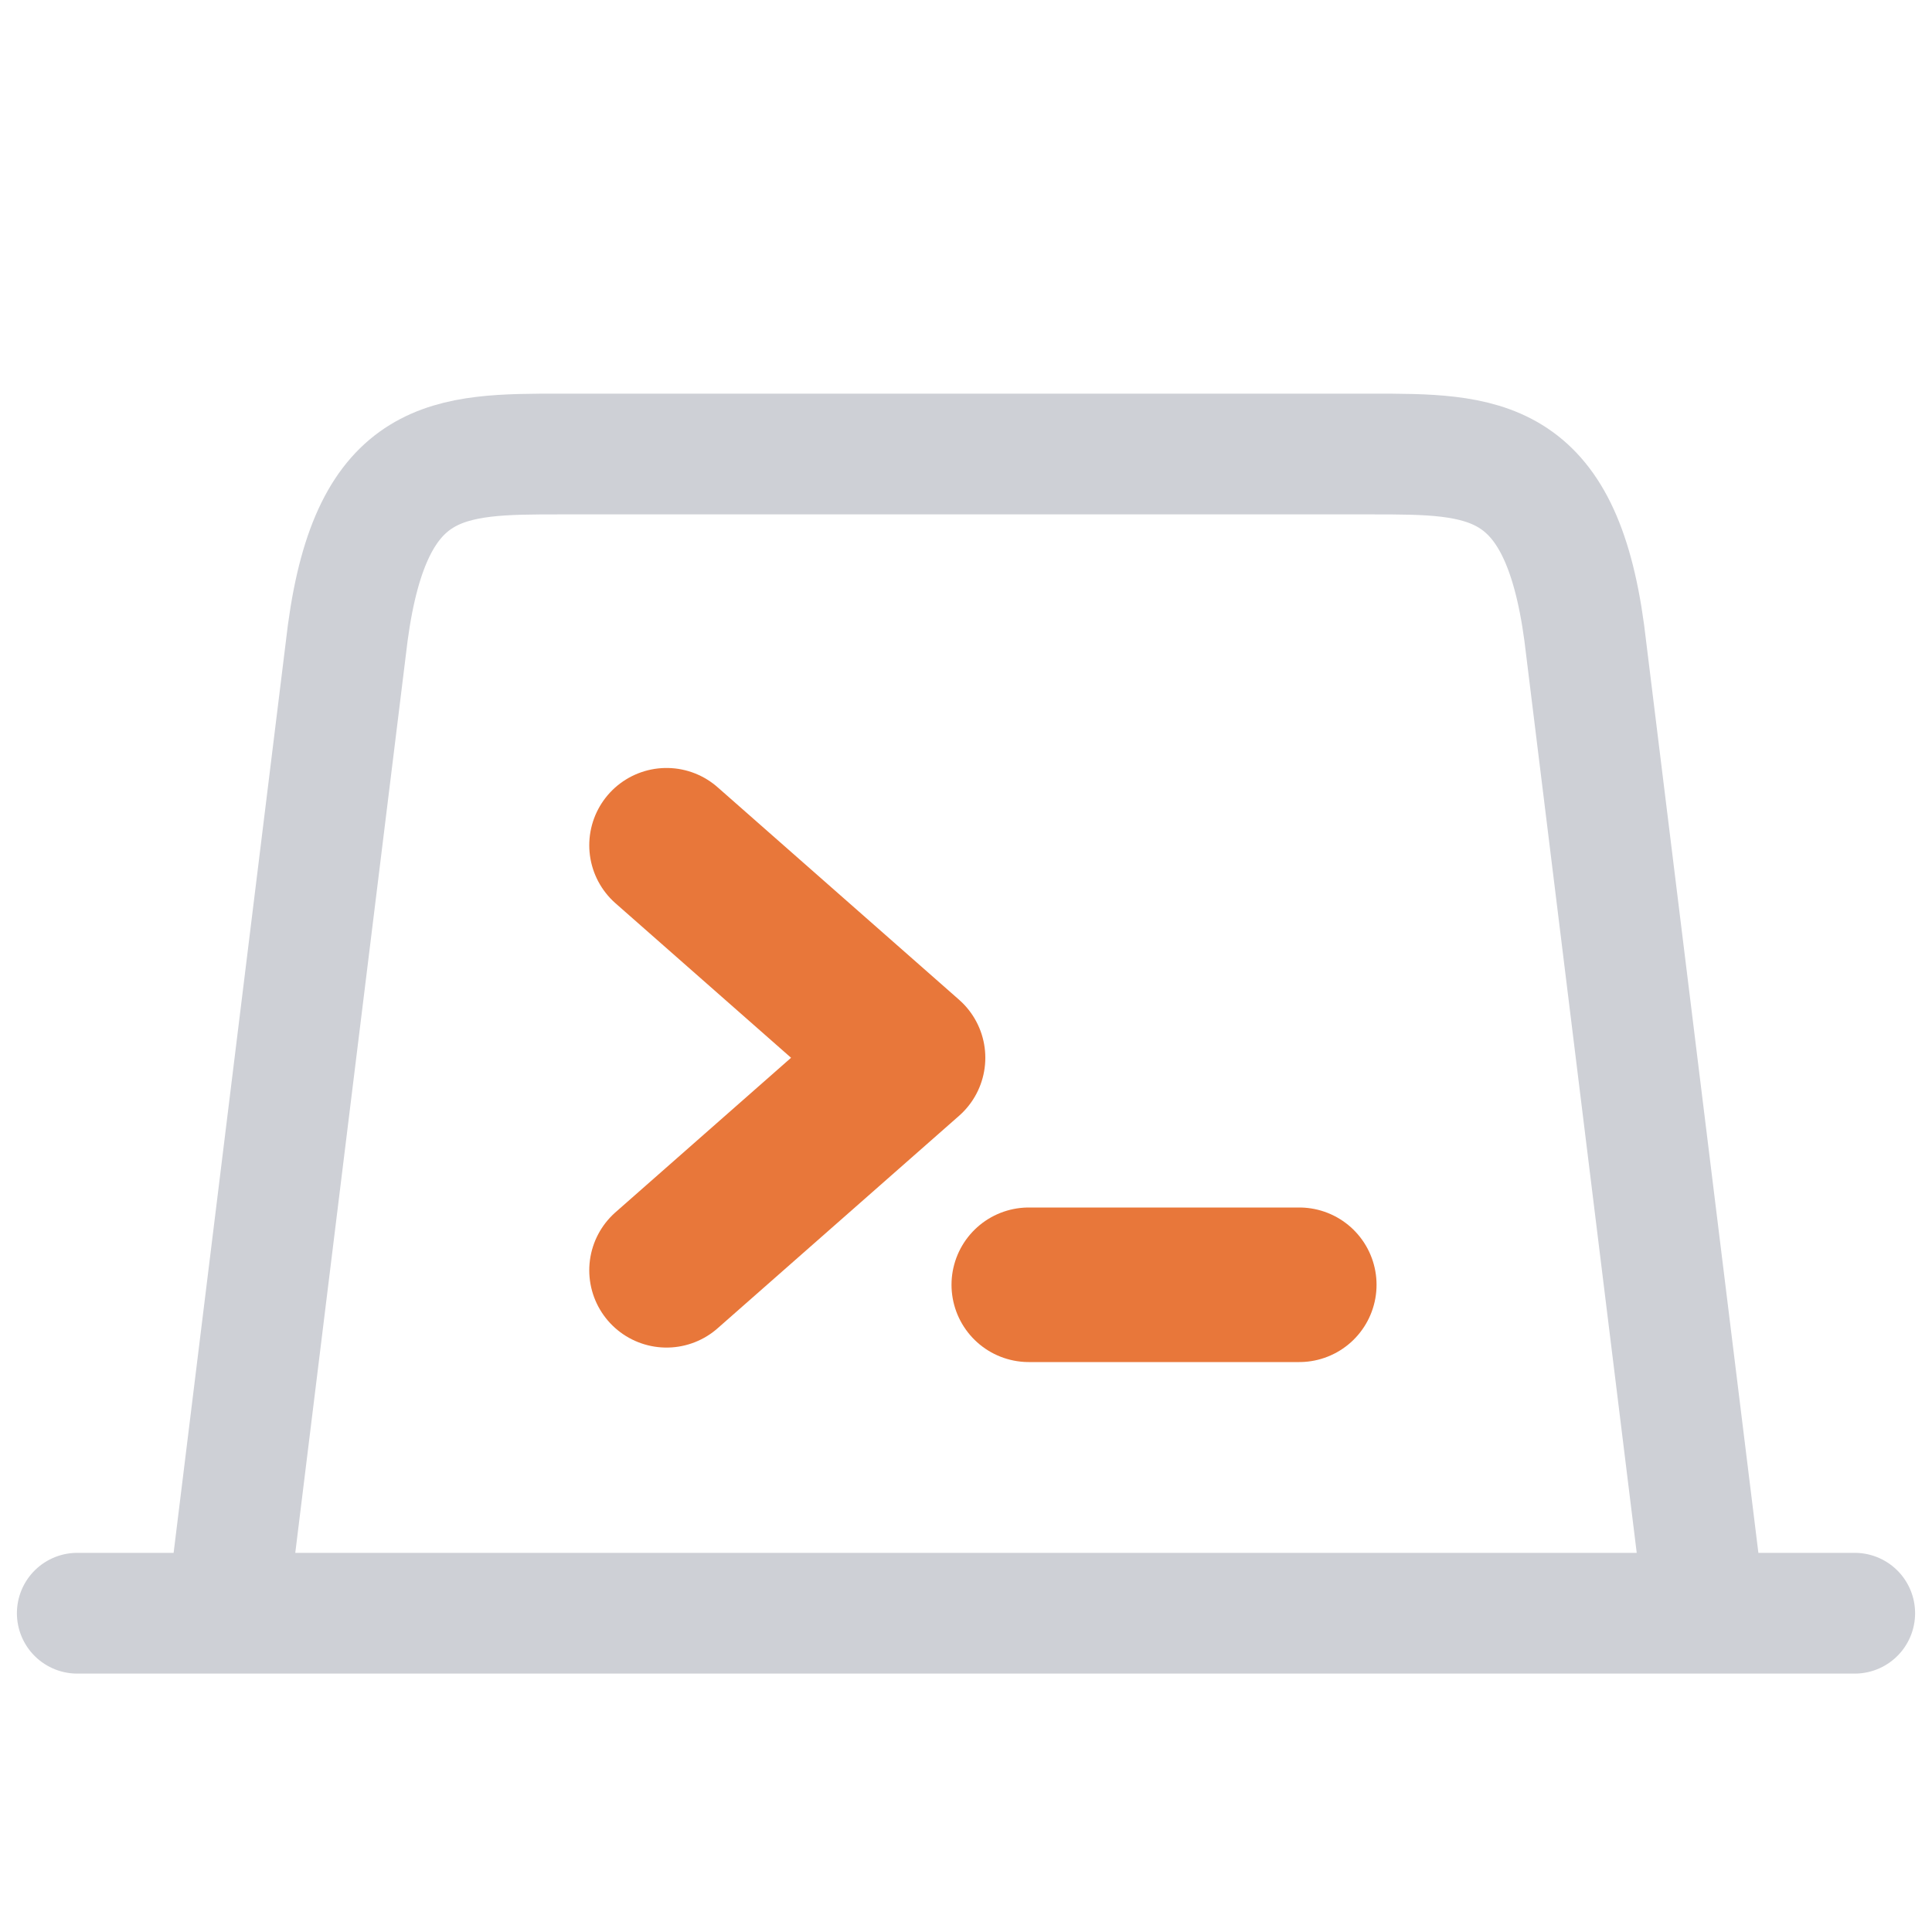
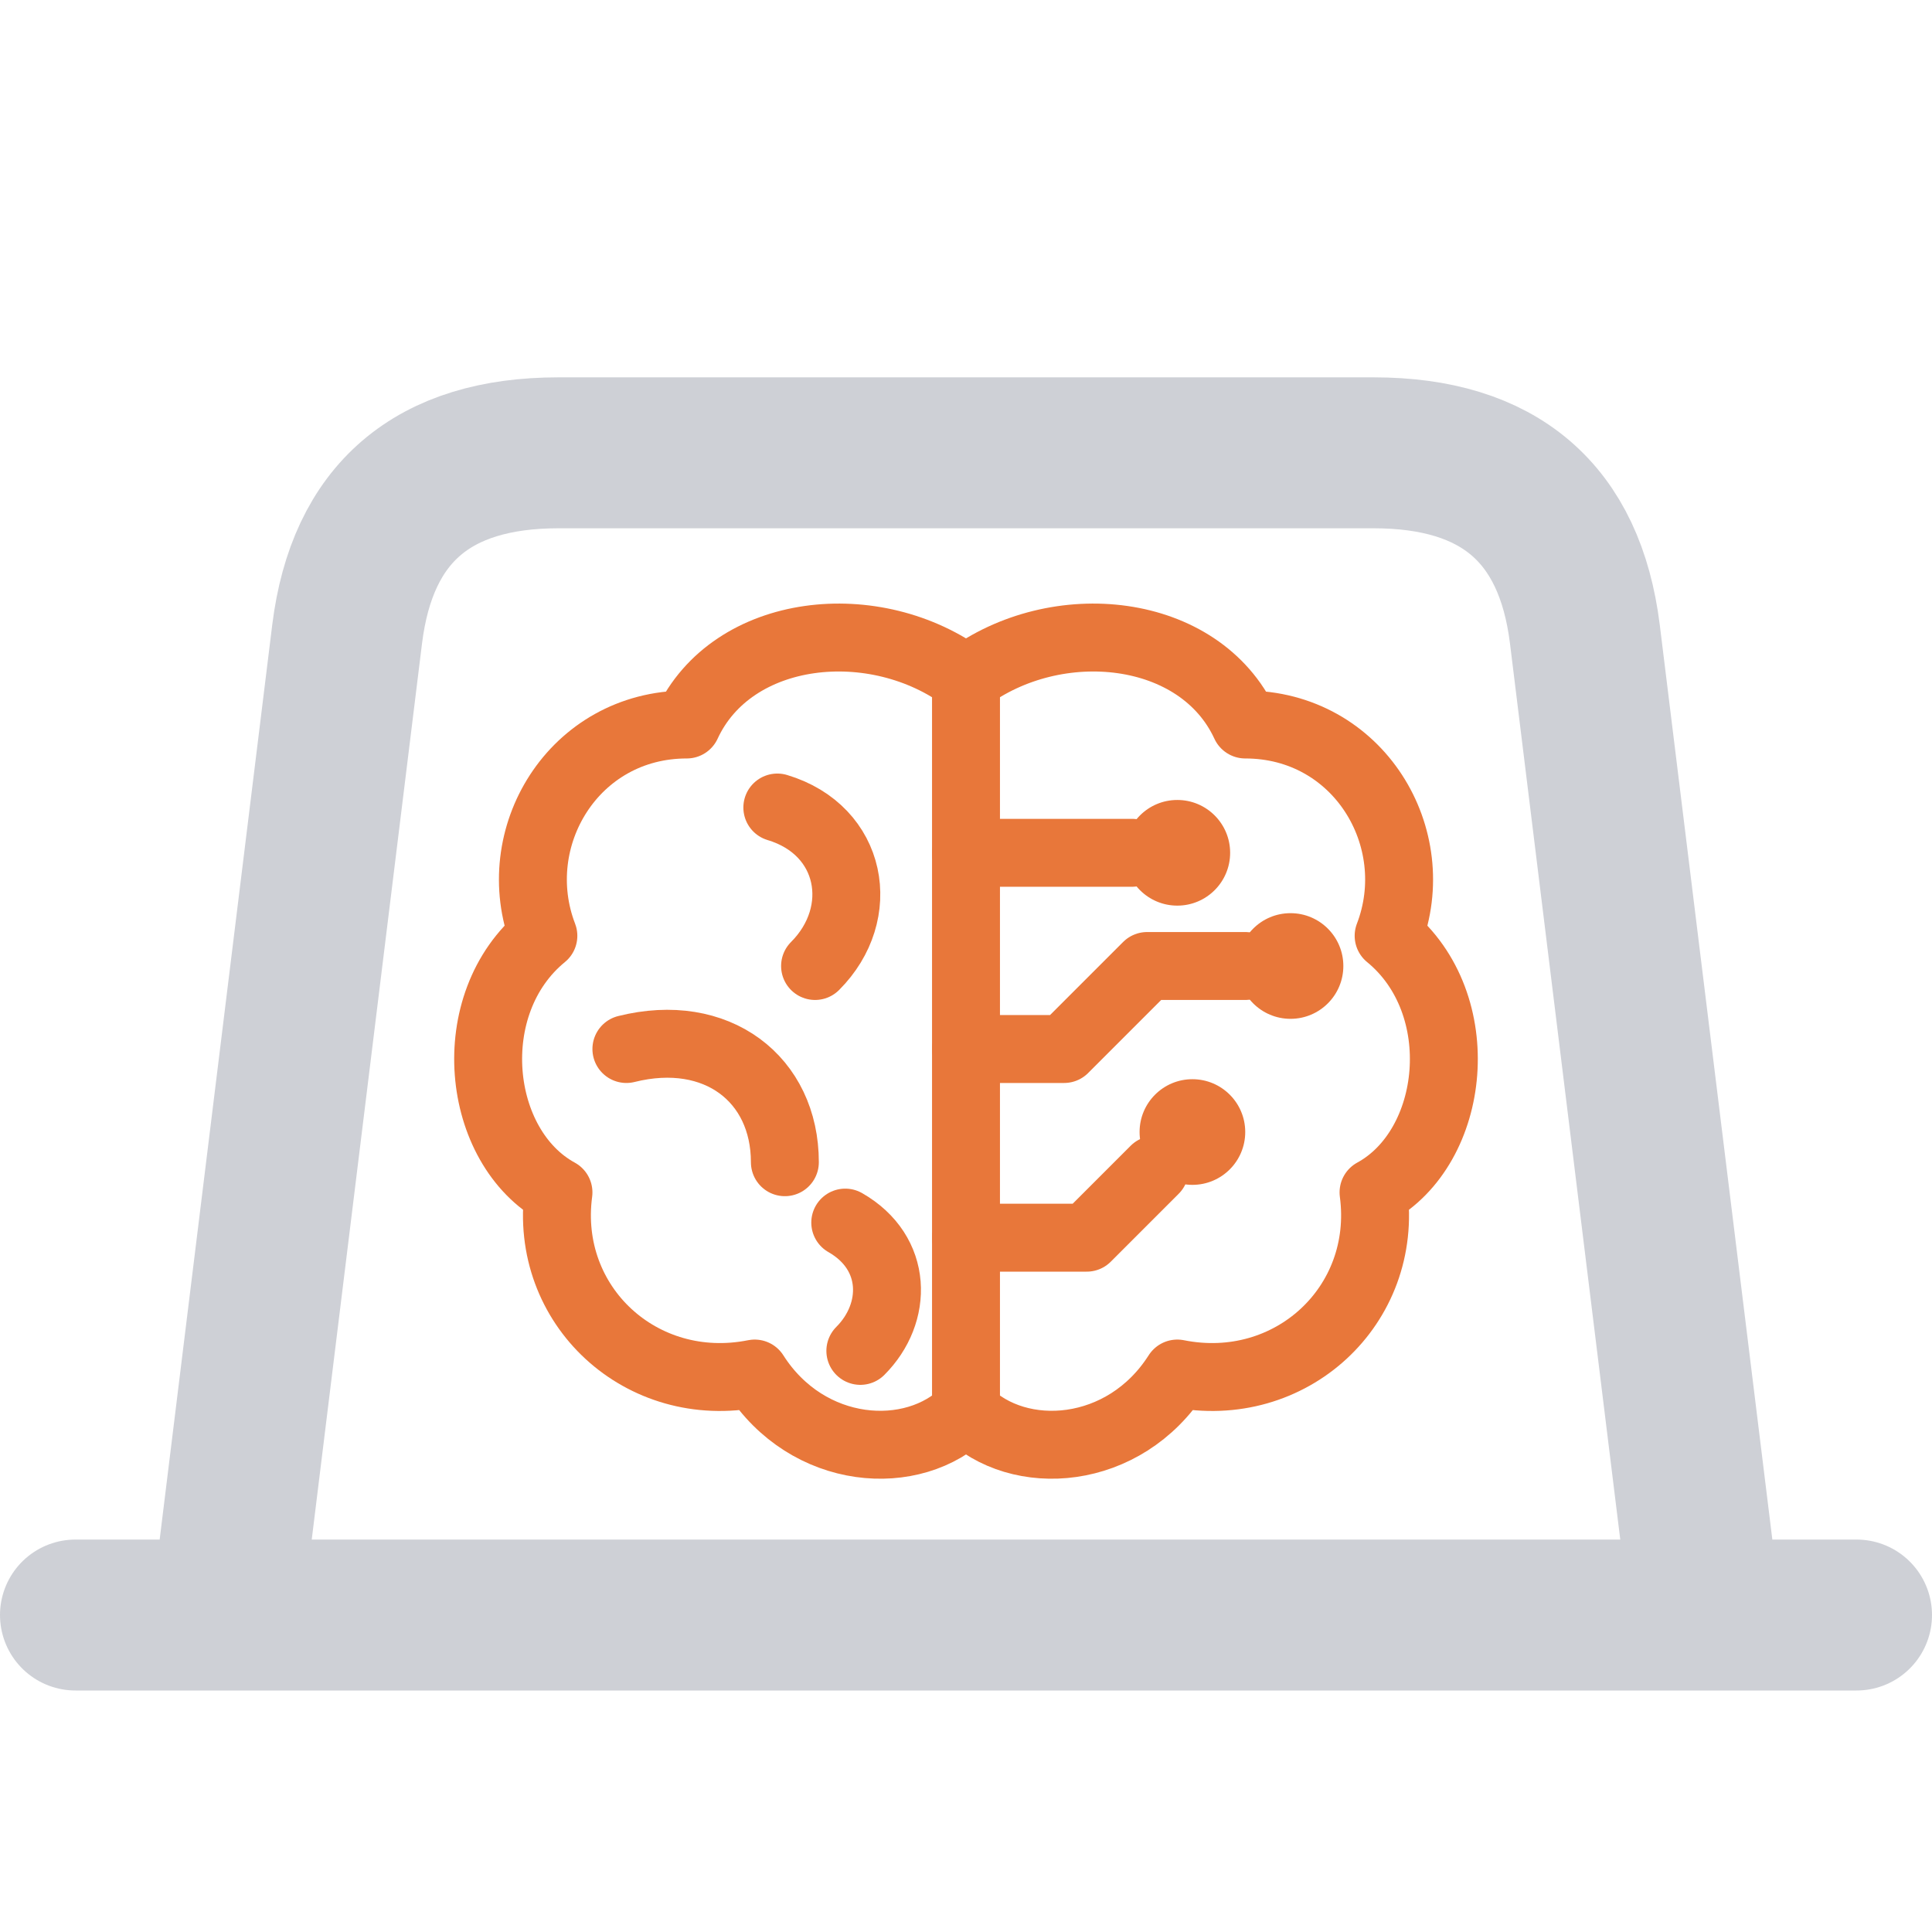
- <svg xmlns="http://www.w3.org/2000/svg" width="40" height="40" viewBox="0 0 40 40" fill="none">
-   <path d="M1.6 33.4H38.4M4.7 33.4L7.2 13.1C7.7 9.4 9.3 9.4 11.6 9.4H28.4C30.7 9.4 32.3 9.4 32.8 13.1L35.3 33.4" stroke="#CED0D6" stroke-width="2.5" stroke-linecap="round" stroke-linejoin="round" />
-   <g stroke="#E8773A" stroke-width="3.2" stroke-linecap="round" stroke-linejoin="round">
-     <path d="M13.8 17.5L18.8 21.9L13.8 26.3" />
-     <path d="M21.3 26.6H26.9" />
+ <svg xmlns="http://www.w3.org/2000/svg" width="40" height="40" viewBox="0 0 256 256" fill="none">
+   <path d="M10 214H246M30 214L46 84Q49 60 74 60H182Q207 60 210 84L226 214" stroke="#CED0D6" stroke-width="20" stroke-linecap="round" stroke-linejoin="round" />
+   <g stroke="#E8773A" stroke-width="9" stroke-linecap="round" stroke-linejoin="round">
+     <path d="M128 90C116 81 97 83 91 96C76 96 67 111 72 124C61 133 63 152 74 158C72 173 85 185 100 182C107 193 121 194 128 187Z" />
+     <path d="M128 90C140 81 159 83 165 96C180 96 189 111 184 124C195 133 193 152 182 158C184 173 171 185 156 182C149 193 135 194 128 187" />
+     <path d="M103 107C113 110 115 121 108 128" />
+     <path d="M83 139C95 136 104 143 104 154" />
+     <path d="M112 162C119 166 119 174 114 179" />
+     <path d="M128 113H150" />
+     <path d="M128 139H141L152 128H165" />
+     <path d="M128 164H144L153 155" />
+   </g>
+   <g fill="#E8773A">
+     <circle cx="156" cy="113" r="7" />
+     <circle cx="171" cy="128" r="7" />
+     <circle cx="158" cy="150" r="7" />
  </g>
</svg>
